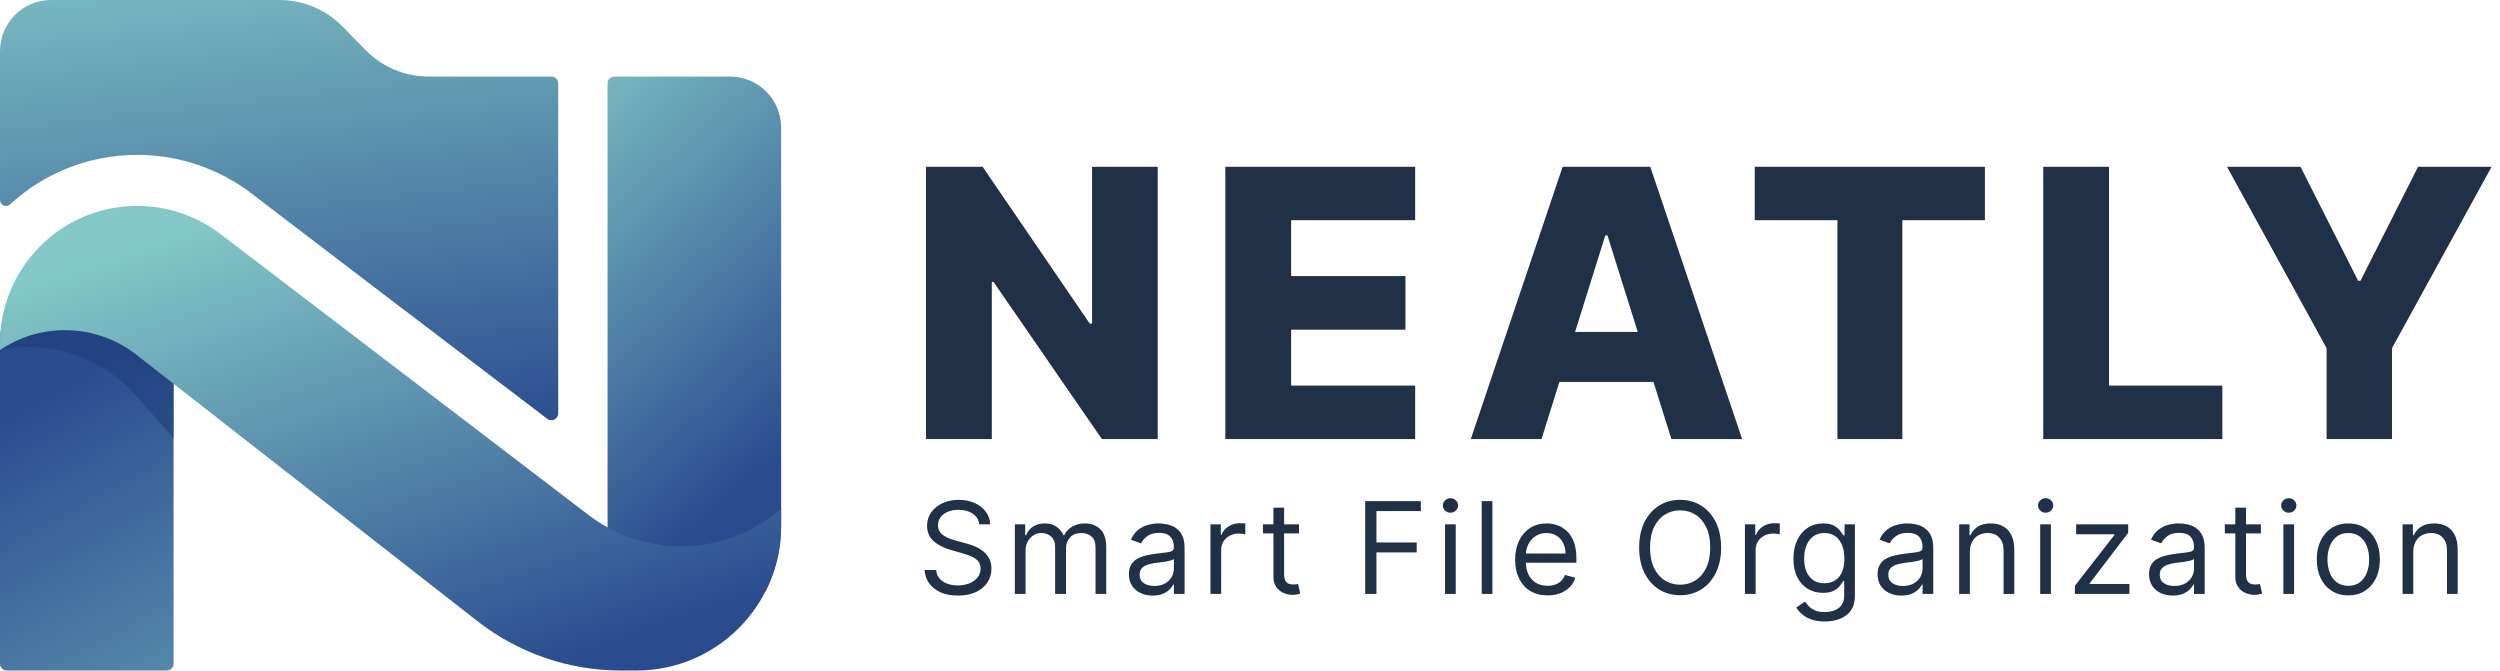
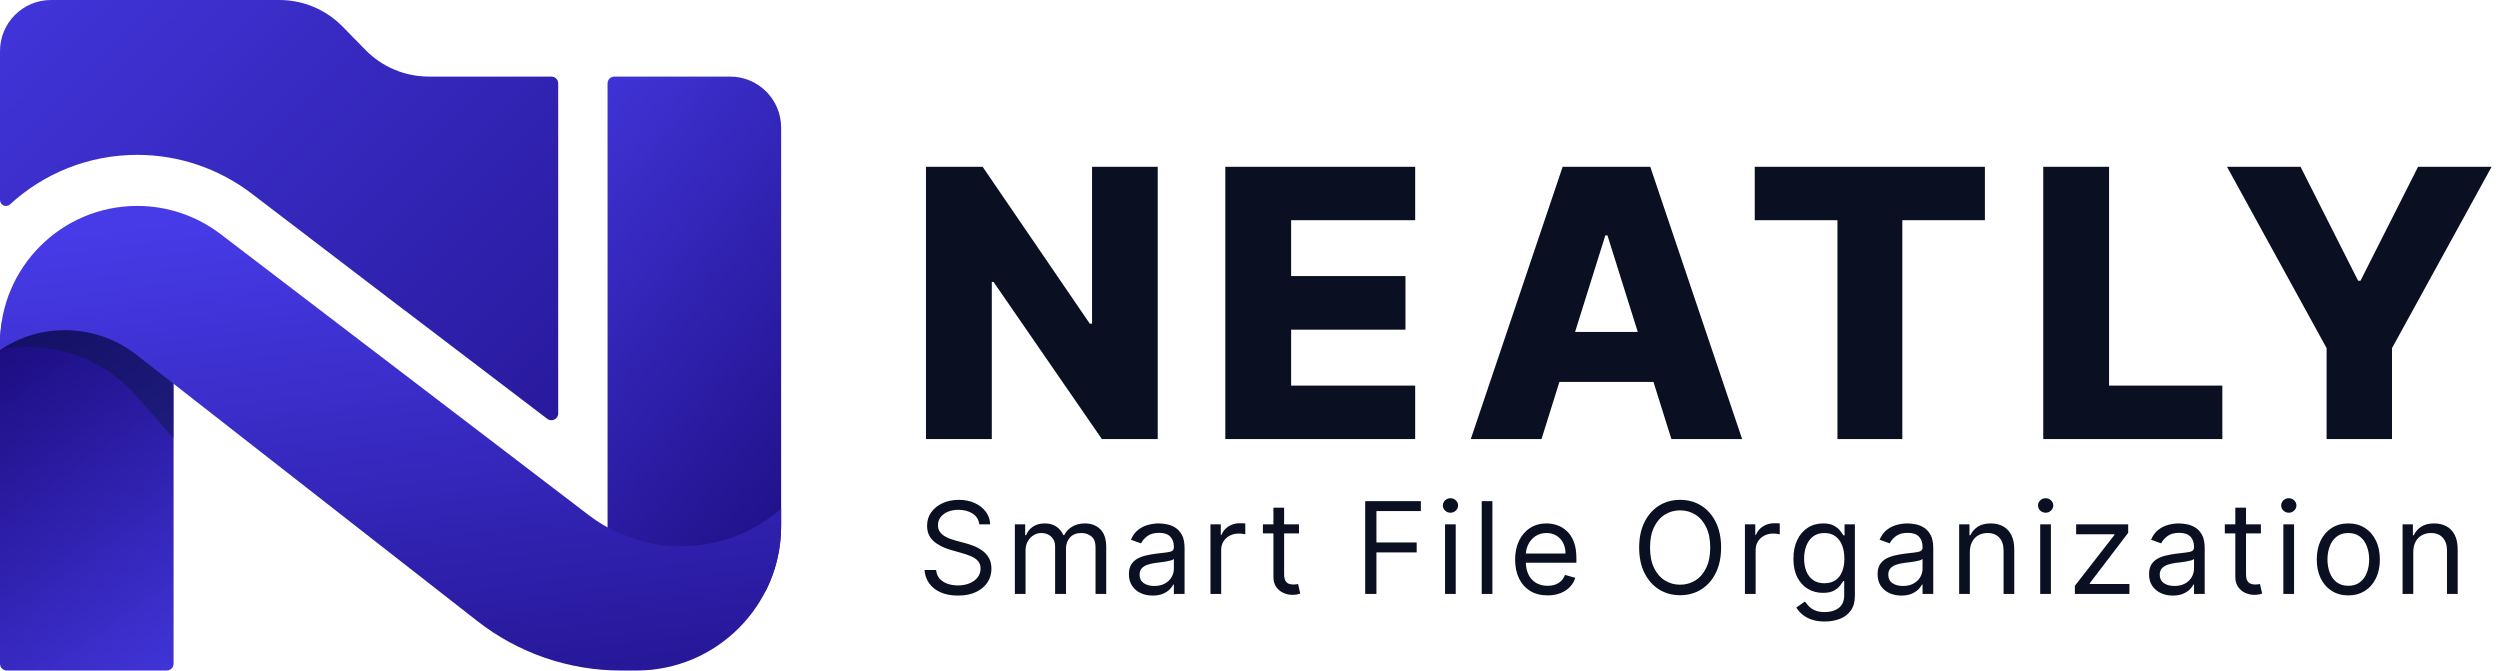
<svg xmlns="http://www.w3.org/2000/svg" width="1469" height="394" viewBox="0 0 1469 394" fill="none">
-   <path d="M680.281 98V258H647.469L583.797 165.656H582.781V258H544.109V98H577.391L640.359 190.187H641.688V98H680.281ZM719.998 258V98H831.56V129.406H758.67V162.219H825.857V193.703H758.67V226.594H831.56V258H719.998ZM905.788 258H864.226L918.21 98H969.695L1023.68 258H982.116L944.538 138.312H943.288L905.788 258ZM900.241 195.031H987.116V224.406H900.241V195.031ZM1031.09 129.406V98H1166.33V129.406H1117.81V258H1079.68V129.406H1031.09ZM1200.61 258V98H1239.28V226.594H1305.85V258H1200.61ZM1308.59 98H1351.79L1385.62 164.953H1387.03L1420.86 98H1464.06L1405.54 204.562V258H1367.11V204.562L1308.59 98Z" fill="#203047" />
-   <path d="M575.435 308.091C575.115 305.392 573.819 303.297 571.546 301.805C569.273 300.314 566.486 299.568 563.183 299.568C560.768 299.568 558.656 299.959 556.844 300.74C555.051 301.521 553.648 302.596 552.636 303.963C551.642 305.33 551.145 306.884 551.145 308.624C551.145 310.08 551.491 311.331 552.184 312.379C552.894 313.409 553.799 314.27 554.9 314.962C556.001 315.637 557.155 316.196 558.363 316.64C559.57 317.066 560.68 317.413 561.692 317.679L567.232 319.17C568.652 319.543 570.232 320.058 571.972 320.715C573.73 321.372 575.408 322.269 577.006 323.405C578.622 324.524 579.953 325.962 581.001 327.72C582.049 329.478 582.572 331.635 582.572 334.192C582.572 337.139 581.8 339.803 580.255 342.182C578.728 344.561 576.491 346.452 573.544 347.855C570.614 349.257 567.054 349.959 562.864 349.959C558.957 349.959 555.575 349.328 552.716 348.068C549.875 346.807 547.638 345.049 546.005 342.794C544.389 340.539 543.474 337.92 543.261 334.938H550.08C550.257 336.997 550.95 338.702 552.157 340.051C553.382 341.383 554.927 342.377 556.791 343.034C558.673 343.673 560.697 343.993 562.864 343.993C565.385 343.993 567.649 343.585 569.655 342.768C571.662 341.933 573.251 340.779 574.423 339.305C575.594 337.814 576.18 336.074 576.18 334.085C576.18 332.274 575.674 330.8 574.662 329.664C573.65 328.528 572.319 327.604 570.667 326.894C569.016 326.184 567.232 325.562 565.314 325.03L558.602 323.112C554.341 321.887 550.967 320.138 548.482 317.865C545.996 315.593 544.753 312.619 544.753 308.943C544.753 305.889 545.578 303.226 547.23 300.953C548.899 298.663 551.136 296.887 553.941 295.626C556.765 294.348 559.916 293.709 563.396 293.709C566.912 293.709 570.037 294.339 572.771 295.6C575.506 296.843 577.672 298.547 579.27 300.713C580.886 302.88 581.738 305.339 581.827 308.091H575.435ZM596.33 349V308.091H602.402V314.483H602.935C603.787 312.299 605.163 310.603 607.063 309.396C608.963 308.171 611.245 307.558 613.908 307.558C616.607 307.558 618.853 308.171 620.646 309.396C622.457 310.603 623.869 312.299 624.881 314.483H625.307C626.355 312.37 627.926 310.692 630.021 309.449C632.117 308.189 634.629 307.558 637.559 307.558C641.216 307.558 644.208 308.703 646.534 310.994C648.86 313.267 650.023 316.809 650.023 321.621V349H643.738V321.621C643.738 318.602 642.912 316.445 641.261 315.149C639.609 313.853 637.665 313.205 635.428 313.205C632.552 313.205 630.323 314.075 628.743 315.815C627.163 317.537 626.373 319.721 626.373 322.366V349H619.981V320.982C619.981 318.656 619.226 316.782 617.717 315.362C616.207 313.924 614.263 313.205 611.884 313.205C610.25 313.205 608.723 313.64 607.303 314.51C605.9 315.38 604.764 316.587 603.894 318.132C603.042 319.659 602.616 321.425 602.616 323.432V349H596.33ZM677.304 349.959C674.712 349.959 672.359 349.471 670.246 348.494C668.133 347.5 666.455 346.07 665.212 344.206C663.969 342.324 663.348 340.051 663.348 337.388C663.348 335.044 663.81 333.144 664.733 331.688C665.656 330.214 666.89 329.06 668.435 328.226C669.98 327.391 671.684 326.77 673.549 326.362C675.431 325.935 677.322 325.598 679.222 325.349C681.707 325.03 683.723 324.79 685.267 324.63C686.83 324.453 687.966 324.16 688.676 323.751C689.404 323.343 689.768 322.633 689.768 321.621V321.408C689.768 318.78 689.049 316.738 687.611 315.282C686.191 313.826 684.033 313.098 681.139 313.098C678.138 313.098 675.786 313.755 674.081 315.069C672.377 316.383 671.178 317.786 670.486 319.277L664.52 317.146C665.585 314.661 667.006 312.725 668.781 311.34C670.574 309.937 672.528 308.961 674.641 308.411C676.771 307.842 678.866 307.558 680.926 307.558C682.24 307.558 683.749 307.718 685.454 308.038C687.176 308.339 688.836 308.97 690.434 309.929C692.05 310.887 693.391 312.335 694.456 314.27C695.521 316.205 696.054 318.798 696.054 322.047V349H689.768V343.46H689.449C689.023 344.348 688.312 345.298 687.318 346.31C686.324 347.322 685.001 348.183 683.35 348.893C681.698 349.604 679.683 349.959 677.304 349.959ZM678.263 344.312C680.748 344.312 682.844 343.824 684.548 342.848C686.271 341.871 687.567 340.61 688.437 339.066C689.324 337.521 689.768 335.896 689.768 334.192V328.439C689.502 328.759 688.916 329.051 688.011 329.318C687.123 329.566 686.093 329.788 684.921 329.984C683.767 330.161 682.639 330.321 681.539 330.463C680.456 330.587 679.577 330.694 678.902 330.783C677.268 330.996 675.741 331.342 674.321 331.821C672.918 332.283 671.782 332.984 670.912 333.925C670.06 334.849 669.633 336.109 669.633 337.707C669.633 339.891 670.441 341.543 672.057 342.661C673.691 343.762 675.759 344.312 678.263 344.312ZM711.276 349V308.091H717.349V314.27H717.775C718.521 312.246 719.87 310.603 721.823 309.343C723.776 308.082 725.978 307.452 728.428 307.452C728.89 307.452 729.467 307.461 730.159 307.478C730.852 307.496 731.376 307.523 731.731 307.558V313.95C731.518 313.897 731.029 313.817 730.266 313.711C729.52 313.586 728.73 313.524 727.896 313.524C725.907 313.524 724.131 313.941 722.569 314.776C721.024 315.593 719.799 316.729 718.893 318.185C718.006 319.623 717.562 321.266 717.562 323.112V349H711.276ZM763.286 308.091V313.418H742.086V308.091H763.286ZM748.265 298.29H754.55V337.281C754.55 339.057 754.808 340.388 755.323 341.276C755.855 342.146 756.53 342.732 757.347 343.034C758.181 343.318 759.06 343.46 759.984 343.46C760.676 343.46 761.244 343.425 761.688 343.354C762.132 343.265 762.487 343.194 762.754 343.141L764.032 348.787C763.606 348.947 763.011 349.107 762.248 349.266C761.484 349.444 760.516 349.533 759.344 349.533C757.569 349.533 755.829 349.151 754.124 348.387C752.438 347.624 751.035 346.461 749.916 344.898C748.815 343.336 748.265 341.365 748.265 338.986V298.29ZM802.187 349V294.455H834.893V300.314H808.792V318.744H832.443V324.604H808.792V349H802.187ZM849.103 349V308.091H855.389V349H849.103ZM852.299 301.273C851.074 301.273 850.018 300.855 849.13 300.021C848.26 299.186 847.825 298.183 847.825 297.011C847.825 295.839 848.26 294.836 849.13 294.002C850.018 293.167 851.074 292.75 852.299 292.75C853.525 292.75 854.572 293.167 855.442 294.002C856.33 294.836 856.774 295.839 856.774 297.011C856.774 298.183 856.33 299.186 855.442 300.021C854.572 300.855 853.525 301.273 852.299 301.273ZM876.937 294.455V349H870.651V294.455H876.937ZM909.351 349.852C905.409 349.852 902.009 348.982 899.15 347.242C896.31 345.484 894.117 343.034 892.572 339.891C891.045 336.731 890.282 333.055 890.282 328.865C890.282 324.675 891.045 320.982 892.572 317.786C894.117 314.572 896.265 312.068 899.017 310.275C901.787 308.464 905.019 307.558 908.712 307.558C910.843 307.558 912.947 307.913 915.024 308.624C917.101 309.334 918.992 310.488 920.697 312.086C922.402 313.666 923.76 315.761 924.772 318.371C925.784 320.982 926.29 324.195 926.29 328.013V330.676H894.756V325.243H919.898C919.898 322.935 919.436 320.875 918.513 319.064C917.608 317.253 916.311 315.824 914.625 314.776C912.956 313.728 910.985 313.205 908.712 313.205C906.208 313.205 904.042 313.826 902.213 315.069C900.402 316.294 899.008 317.892 898.032 319.863C897.055 321.834 896.567 323.947 896.567 326.202V329.824C896.567 332.913 897.1 335.532 898.165 337.681C899.248 339.811 900.748 341.436 902.666 342.555C904.584 343.656 906.812 344.206 909.351 344.206C911.002 344.206 912.494 343.975 913.826 343.513C915.175 343.034 916.338 342.324 917.315 341.383C918.291 340.424 919.046 339.234 919.578 337.814L925.651 339.518C925.012 341.578 923.937 343.389 922.428 344.952C920.919 346.496 919.055 347.704 916.835 348.574C914.616 349.426 912.121 349.852 909.351 349.852ZM1011.32 321.727C1011.32 327.48 1010.28 332.452 1008.2 336.642C1006.13 340.832 1003.28 344.064 999.655 346.337C996.033 348.609 991.896 349.746 987.244 349.746C982.592 349.746 978.454 348.609 974.832 346.337C971.21 344.064 968.36 340.832 966.283 336.642C964.206 332.452 963.167 327.48 963.167 321.727C963.167 315.974 964.206 311.003 966.283 306.812C968.36 302.622 971.21 299.391 974.832 297.118C978.454 294.845 982.592 293.709 987.244 293.709C991.896 293.709 996.033 294.845 999.655 297.118C1003.28 299.391 1006.13 302.622 1008.2 306.812C1010.28 311.003 1011.32 315.974 1011.32 321.727ZM1004.93 321.727C1004.93 317.004 1004.14 313.018 1002.56 309.769C1001 306.52 998.873 304.06 996.192 302.391C993.529 300.722 990.546 299.888 987.244 299.888C983.941 299.888 980.949 300.722 978.268 302.391C975.605 304.06 973.483 306.52 971.903 309.769C970.34 313.018 969.559 317.004 969.559 321.727C969.559 326.45 970.34 330.436 971.903 333.686C973.483 336.935 975.605 339.394 978.268 341.063C980.949 342.732 983.941 343.567 987.244 343.567C990.546 343.567 993.529 342.732 996.192 341.063C998.873 339.394 1001 336.935 1002.56 333.686C1004.14 330.436 1004.93 326.45 1004.93 321.727ZM1025.32 349V308.091H1031.4V314.27H1031.82C1032.57 312.246 1033.92 310.603 1035.87 309.343C1037.82 308.082 1040.03 307.452 1042.48 307.452C1042.94 307.452 1043.51 307.461 1044.21 307.478C1044.9 307.496 1045.42 307.523 1045.78 307.558V313.95C1045.57 313.897 1045.08 313.817 1044.31 313.711C1043.57 313.586 1042.78 313.524 1041.94 313.524C1039.95 313.524 1038.18 313.941 1036.62 314.776C1035.07 315.593 1033.85 316.729 1032.94 318.185C1032.05 319.623 1031.61 321.266 1031.61 323.112V349H1025.32ZM1072.25 365.193C1069.21 365.193 1066.6 364.803 1064.42 364.021C1062.23 363.258 1060.41 362.246 1058.96 360.985C1057.52 359.742 1056.37 358.411 1055.52 356.99L1060.53 353.474C1061.1 354.22 1061.82 355.072 1062.69 356.031C1063.56 357.008 1064.75 357.851 1066.25 358.561C1067.78 359.289 1069.78 359.653 1072.25 359.653C1075.55 359.653 1078.28 358.854 1080.42 357.256C1082.57 355.658 1083.65 353.155 1083.65 349.746V341.436H1083.11C1082.65 342.182 1081.99 343.105 1081.14 344.206C1080.31 345.289 1079.1 346.257 1077.52 347.109C1075.96 347.944 1073.85 348.361 1071.18 348.361C1067.88 348.361 1064.91 347.58 1062.29 346.017C1059.68 344.455 1057.61 342.182 1056.08 339.199C1054.57 336.216 1053.82 332.594 1053.82 328.332C1053.82 324.142 1054.55 320.493 1056.03 317.386C1057.5 314.261 1059.55 311.846 1062.18 310.142C1064.81 308.419 1067.84 307.558 1071.29 307.558C1073.95 307.558 1076.06 308.002 1077.63 308.89C1079.21 309.76 1080.41 310.754 1081.25 311.873C1082.1 312.974 1082.76 313.879 1083.22 314.589H1083.86V308.091H1089.93V350.172C1089.93 353.688 1089.13 356.546 1087.53 358.748C1085.95 360.967 1083.82 362.592 1081.14 363.622C1078.48 364.669 1075.51 365.193 1072.25 365.193ZM1072.03 342.714C1074.56 342.714 1076.69 342.137 1078.43 340.983C1080.17 339.829 1081.49 338.169 1082.39 336.003C1083.3 333.837 1083.75 331.244 1083.75 328.226C1083.75 325.278 1083.31 322.677 1082.42 320.422C1081.53 318.167 1080.22 316.401 1078.48 315.122C1076.74 313.844 1074.59 313.205 1072.03 313.205C1069.37 313.205 1067.15 313.879 1065.38 315.229C1063.62 316.578 1062.3 318.389 1061.41 320.662C1060.54 322.935 1060.1 325.456 1060.1 328.226C1060.1 331.067 1060.55 333.579 1061.43 335.763C1062.34 337.929 1063.67 339.634 1065.43 340.877C1067.2 342.102 1069.41 342.714 1072.03 342.714ZM1117.23 349.959C1114.63 349.959 1112.28 349.471 1110.17 348.494C1108.05 347.5 1106.38 346.07 1105.13 344.206C1103.89 342.324 1103.27 340.051 1103.27 337.388C1103.27 335.044 1103.73 333.144 1104.65 331.688C1105.58 330.214 1106.81 329.06 1108.36 328.226C1109.9 327.391 1111.61 326.77 1113.47 326.362C1115.35 325.935 1117.24 325.598 1119.14 325.349C1121.63 325.03 1123.64 324.79 1125.19 324.63C1126.75 324.453 1127.89 324.16 1128.6 323.751C1129.33 323.343 1129.69 322.633 1129.69 321.621V321.408C1129.69 318.78 1128.97 316.738 1127.53 315.282C1126.11 313.826 1123.96 313.098 1121.06 313.098C1118.06 313.098 1115.71 313.755 1114 315.069C1112.3 316.383 1111.1 317.786 1110.41 319.277L1104.44 317.146C1105.51 314.661 1106.93 312.725 1108.7 311.34C1110.5 309.937 1112.45 308.961 1114.56 308.411C1116.69 307.842 1118.79 307.558 1120.85 307.558C1122.16 307.558 1123.67 307.718 1125.38 308.038C1127.1 308.339 1128.76 308.97 1130.36 309.929C1131.97 310.887 1133.31 312.335 1134.38 314.27C1135.44 316.205 1135.98 318.798 1135.98 322.047V349H1129.69V343.46H1129.37C1128.94 344.348 1128.23 345.298 1127.24 346.31C1126.25 347.322 1124.92 348.183 1123.27 348.893C1121.62 349.604 1119.61 349.959 1117.23 349.959ZM1118.18 344.312C1120.67 344.312 1122.77 343.824 1124.47 342.848C1126.19 341.871 1127.49 340.61 1128.36 339.066C1129.25 337.521 1129.69 335.896 1129.69 334.192V328.439C1129.42 328.759 1128.84 329.051 1127.93 329.318C1127.04 329.566 1126.01 329.788 1124.84 329.984C1123.69 330.161 1122.56 330.321 1121.46 330.463C1120.38 330.587 1119.5 330.694 1118.82 330.783C1117.19 330.996 1115.66 331.342 1114.24 331.821C1112.84 332.283 1111.7 332.984 1110.83 333.925C1109.98 334.849 1109.56 336.109 1109.56 337.707C1109.56 339.891 1110.36 341.543 1111.98 342.661C1113.61 343.762 1115.68 344.312 1118.18 344.312ZM1157.48 324.391V349H1151.2V308.091H1157.27V314.483H1157.8C1158.76 312.406 1160.22 310.737 1162.17 309.476C1164.12 308.197 1166.65 307.558 1169.74 307.558C1172.5 307.558 1174.93 308.126 1177.01 309.263C1179.08 310.381 1180.7 312.086 1181.85 314.376C1183.01 316.649 1183.58 319.526 1183.58 323.006V349H1177.3V323.432C1177.3 320.218 1176.46 317.714 1174.8 315.921C1173.13 314.11 1170.84 313.205 1167.92 313.205C1165.92 313.205 1164.12 313.64 1162.54 314.51C1160.98 315.38 1159.75 316.649 1158.84 318.318C1157.94 319.987 1157.48 322.011 1157.48 324.391ZM1198.82 349V308.091H1205.11V349H1198.82ZM1202.02 301.273C1200.79 301.273 1199.73 300.855 1198.85 300.021C1197.98 299.186 1197.54 298.183 1197.54 297.011C1197.54 295.839 1197.98 294.836 1198.85 294.002C1199.73 293.167 1200.79 292.75 1202.02 292.75C1203.24 292.75 1204.29 293.167 1205.16 294.002C1206.05 294.836 1206.49 295.839 1206.49 297.011C1206.49 298.183 1206.05 299.186 1205.16 300.021C1204.29 300.855 1203.24 301.273 1202.02 301.273ZM1219.2 349V344.206L1242.42 314.376V313.95H1219.94V308.091H1250.52V313.098L1227.93 342.714V343.141H1251.26V349H1219.2ZM1276.73 349.959C1274.14 349.959 1271.79 349.471 1269.67 348.494C1267.56 347.5 1265.88 346.07 1264.64 344.206C1263.4 342.324 1262.78 340.051 1262.78 337.388C1262.78 335.044 1263.24 333.144 1264.16 331.688C1265.08 330.214 1266.32 329.06 1267.86 328.226C1269.41 327.391 1271.11 326.77 1272.98 326.362C1274.86 325.935 1276.75 325.598 1278.65 325.349C1281.14 325.03 1283.15 324.79 1284.7 324.63C1286.26 324.453 1287.39 324.16 1288.11 323.751C1288.83 323.343 1289.2 322.633 1289.2 321.621V321.408C1289.2 318.78 1288.48 316.738 1287.04 315.282C1285.62 313.826 1283.46 313.098 1280.57 313.098C1277.57 313.098 1275.21 313.755 1273.51 315.069C1271.81 316.383 1270.61 317.786 1269.91 319.277L1263.95 317.146C1265.01 314.661 1266.43 312.725 1268.21 311.34C1270 309.937 1271.96 308.961 1274.07 308.411C1276.2 307.842 1278.3 307.558 1280.35 307.558C1281.67 307.558 1283.18 307.718 1284.88 308.038C1286.6 308.339 1288.26 308.97 1289.86 309.929C1291.48 310.887 1292.82 312.335 1293.88 314.27C1294.95 316.205 1295.48 318.798 1295.48 322.047V349H1289.2V343.46H1288.88C1288.45 344.348 1287.74 345.298 1286.75 346.31C1285.75 347.322 1284.43 348.183 1282.78 348.893C1281.13 349.604 1279.11 349.959 1276.73 349.959ZM1277.69 344.312C1280.18 344.312 1282.27 343.824 1283.98 342.848C1285.7 341.871 1287 340.61 1287.87 339.066C1288.75 337.521 1289.2 335.896 1289.2 334.192V328.439C1288.93 328.759 1288.34 329.051 1287.44 329.318C1286.55 329.566 1285.52 329.788 1284.35 329.984C1283.2 330.161 1282.07 330.321 1280.97 330.463C1279.88 330.587 1279.01 330.694 1278.33 330.783C1276.7 330.996 1275.17 331.342 1273.75 331.821C1272.35 332.283 1271.21 332.984 1270.34 333.925C1269.49 334.849 1269.06 336.109 1269.06 337.707C1269.06 339.891 1269.87 341.543 1271.49 342.661C1273.12 343.762 1275.19 344.312 1277.69 344.312ZM1328.5 308.091V313.418H1307.3V308.091H1328.5ZM1313.47 298.29H1319.76V337.281C1319.76 339.057 1320.02 340.388 1320.53 341.276C1321.07 342.146 1321.74 342.732 1322.56 343.034C1323.39 343.318 1324.27 343.46 1325.19 343.46C1325.89 343.46 1326.45 343.425 1326.9 343.354C1327.34 343.265 1327.7 343.194 1327.96 343.141L1329.24 348.787C1328.82 348.947 1328.22 349.107 1327.46 349.266C1326.69 349.444 1325.73 349.533 1324.55 349.533C1322.78 349.533 1321.04 349.151 1319.33 348.387C1317.65 347.624 1316.24 346.461 1315.13 344.898C1314.03 343.336 1313.47 341.365 1313.47 338.986V298.29ZM1341.7 349V308.091H1347.99V349H1341.7ZM1344.9 301.273C1343.67 301.273 1342.62 300.855 1341.73 300.021C1340.86 299.186 1340.42 298.183 1340.42 297.011C1340.42 295.839 1340.86 294.836 1341.73 294.002C1342.62 293.167 1343.67 292.75 1344.9 292.75C1346.12 292.75 1347.17 293.167 1348.04 294.002C1348.93 294.836 1349.37 295.839 1349.37 297.011C1349.37 298.183 1348.93 299.186 1348.04 300.021C1347.17 300.855 1346.12 301.273 1344.9 301.273ZM1379.87 349.852C1376.18 349.852 1372.93 348.973 1370.15 347.216C1367.38 345.458 1365.21 342.999 1363.65 339.838C1362.1 336.678 1361.33 332.984 1361.33 328.759C1361.33 324.497 1362.1 320.777 1363.65 317.599C1365.21 314.421 1367.38 311.953 1370.15 310.195C1372.93 308.437 1376.18 307.558 1379.87 307.558C1383.56 307.558 1386.79 308.437 1389.56 310.195C1392.35 311.953 1394.52 314.421 1396.06 317.599C1397.62 320.777 1398.41 324.497 1398.41 328.759C1398.41 332.984 1397.62 336.678 1396.06 339.838C1394.52 342.999 1392.35 345.458 1389.56 347.216C1386.79 348.973 1383.56 349.852 1379.87 349.852ZM1379.87 344.206C1382.67 344.206 1384.98 343.487 1386.79 342.049C1388.6 340.61 1389.94 338.719 1390.81 336.376C1391.68 334.032 1392.12 331.493 1392.12 328.759C1392.12 326.024 1391.68 323.476 1390.81 321.115C1389.94 318.753 1388.6 316.844 1386.79 315.388C1384.98 313.933 1382.67 313.205 1379.87 313.205C1377.06 313.205 1374.75 313.933 1372.94 315.388C1371.13 316.844 1369.79 318.753 1368.92 321.115C1368.05 323.476 1367.62 326.024 1367.62 328.759C1367.62 331.493 1368.05 334.032 1368.92 336.376C1369.79 338.719 1371.13 340.61 1372.94 342.049C1374.75 343.487 1377.06 344.206 1379.87 344.206ZM1418.04 324.391V349H1411.75V308.091H1417.82V314.483H1418.36C1419.31 312.406 1420.77 310.737 1422.72 309.476C1424.68 308.197 1427.2 307.558 1430.29 307.558C1433.06 307.558 1435.48 308.126 1437.56 309.263C1439.64 310.381 1441.25 312.086 1442.41 314.376C1443.56 316.649 1444.14 319.526 1444.14 323.006V349H1437.85V323.432C1437.85 320.218 1437.02 317.714 1435.35 315.921C1433.68 314.11 1431.39 313.205 1428.48 313.205C1426.47 313.205 1424.68 313.64 1423.1 314.51C1421.53 315.38 1420.3 316.649 1419.39 318.318C1418.49 319.987 1418.04 322.011 1418.04 324.391Z" fill="#203047" />
+   <path d="M680.281 98V258H647.469L583.797 165.656H582.781V258H544.109V98H577.391L640.359 190.187H641.688V98H680.281ZM719.998 258V98H831.56V129.406H758.67V162.219H825.857V193.703H758.67V226.594H831.56V258H719.998ZM905.788 258H864.226L918.21 98H969.695L1023.68 258H982.116L944.538 138.312H943.288L905.788 258ZM900.241 195.031H987.116V224.406H900.241V195.031ZM1031.09 129.406V98H1166.33V129.406H1117.81V258H1079.68V129.406H1031.09ZM1200.61 258V98H1239.28V226.594H1305.85V258H1200.61ZM1308.59 98H1351.79L1385.62 164.953H1387.03L1420.86 98H1464.06L1405.54 204.562V258H1367.11V204.562L1308.59 98Z" fill="#0A1022" />
+   <path d="M575.435 308.091C575.115 305.392 573.819 303.297 571.546 301.805C569.273 300.314 566.486 299.568 563.183 299.568C560.768 299.568 558.656 299.959 556.844 300.74C555.051 301.521 553.648 302.596 552.636 303.963C551.642 305.33 551.145 306.884 551.145 308.624C551.145 310.08 551.491 311.331 552.184 312.379C552.894 313.409 553.799 314.27 554.9 314.962C556.001 315.637 557.155 316.196 558.363 316.64C559.57 317.066 560.68 317.413 561.692 317.679L567.232 319.17C568.652 319.543 570.232 320.058 571.972 320.715C573.73 321.372 575.408 322.269 577.006 323.405C578.622 324.524 579.953 325.962 581.001 327.72C582.049 329.478 582.572 331.635 582.572 334.192C582.572 337.139 581.8 339.803 580.255 342.182C578.728 344.561 576.491 346.452 573.544 347.855C570.614 349.257 567.054 349.959 562.864 349.959C558.957 349.959 555.575 349.328 552.716 348.068C549.875 346.807 547.638 345.049 546.005 342.794C544.389 340.539 543.474 337.92 543.261 334.938H550.08C550.257 336.997 550.95 338.702 552.157 340.051C553.382 341.383 554.927 342.377 556.791 343.034C558.673 343.673 560.697 343.993 562.864 343.993C565.385 343.993 567.649 343.585 569.655 342.768C571.662 341.933 573.251 340.779 574.423 339.305C575.594 337.814 576.18 336.074 576.18 334.085C576.18 332.274 575.674 330.8 574.662 329.664C573.65 328.528 572.319 327.604 570.667 326.894C569.016 326.184 567.232 325.562 565.314 325.03L558.602 323.112C554.341 321.887 550.967 320.138 548.482 317.865C545.996 315.593 544.753 312.619 544.753 308.943C544.753 305.889 545.578 303.226 547.23 300.953C548.899 298.663 551.136 296.887 553.941 295.626C556.765 294.348 559.916 293.709 563.396 293.709C566.912 293.709 570.037 294.339 572.771 295.6C575.506 296.843 577.672 298.547 579.27 300.713C580.886 302.88 581.738 305.339 581.827 308.091H575.435ZM596.33 349V308.091H602.402V314.483H602.935C603.787 312.299 605.163 310.603 607.063 309.396C608.963 308.171 611.245 307.558 613.908 307.558C616.607 307.558 618.853 308.171 620.646 309.396C622.457 310.603 623.869 312.299 624.881 314.483H625.307C626.355 312.37 627.926 310.692 630.021 309.449C632.117 308.189 634.629 307.558 637.559 307.558C641.216 307.558 644.208 308.703 646.534 310.994C648.86 313.267 650.023 316.809 650.023 321.621V349H643.738V321.621C643.738 318.602 642.912 316.445 641.261 315.149C639.609 313.853 637.665 313.205 635.428 313.205C632.552 313.205 630.323 314.075 628.743 315.815C627.163 317.537 626.373 319.721 626.373 322.366V349H619.981V320.982C619.981 318.656 619.226 316.782 617.717 315.362C616.207 313.924 614.263 313.205 611.884 313.205C610.25 313.205 608.723 313.64 607.303 314.51C605.9 315.38 604.764 316.587 603.894 318.132C603.042 319.659 602.616 321.425 602.616 323.432V349H596.33ZM677.304 349.959C674.712 349.959 672.359 349.471 670.246 348.494C668.133 347.5 666.455 346.07 665.212 344.206C663.969 342.324 663.348 340.051 663.348 337.388C663.348 335.044 663.81 333.144 664.733 331.688C665.656 330.214 666.89 329.06 668.435 328.226C669.98 327.391 671.684 326.77 673.549 326.362C675.431 325.935 677.322 325.598 679.222 325.349C681.707 325.03 683.723 324.79 685.267 324.63C686.83 324.453 687.966 324.16 688.676 323.751C689.404 323.343 689.768 322.633 689.768 321.621V321.408C689.768 318.78 689.049 316.738 687.611 315.282C686.191 313.826 684.033 313.098 681.139 313.098C678.138 313.098 675.786 313.755 674.081 315.069C672.377 316.383 671.178 317.786 670.486 319.277L664.52 317.146C665.585 314.661 667.006 312.725 668.781 311.34C670.574 309.937 672.528 308.961 674.641 308.411C676.771 307.842 678.866 307.558 680.926 307.558C682.24 307.558 683.749 307.718 685.454 308.038C687.176 308.339 688.836 308.97 690.434 309.929C692.05 310.887 693.391 312.335 694.456 314.27C695.521 316.205 696.054 318.798 696.054 322.047V349H689.768V343.46H689.449C689.023 344.348 688.312 345.298 687.318 346.31C686.324 347.322 685.001 348.183 683.35 348.893C681.698 349.604 679.683 349.959 677.304 349.959ZM678.263 344.312C680.748 344.312 682.844 343.824 684.548 342.848C686.271 341.871 687.567 340.61 688.437 339.066C689.324 337.521 689.768 335.896 689.768 334.192V328.439C689.502 328.759 688.916 329.051 688.011 329.318C687.123 329.566 686.093 329.788 684.921 329.984C683.767 330.161 682.639 330.321 681.539 330.463C680.456 330.587 679.577 330.694 678.902 330.783C677.268 330.996 675.741 331.342 674.321 331.821C672.918 332.283 671.782 332.984 670.912 333.925C670.06 334.849 669.633 336.109 669.633 337.707C669.633 339.891 670.441 341.543 672.057 342.661C673.691 343.762 675.759 344.312 678.263 344.312ZM711.276 349V308.091H717.349V314.27H717.775C718.521 312.246 719.87 310.603 721.823 309.343C723.776 308.082 725.978 307.452 728.428 307.452C728.89 307.452 729.467 307.461 730.159 307.478C730.852 307.496 731.376 307.523 731.731 307.558V313.95C731.518 313.897 731.029 313.817 730.266 313.711C729.52 313.586 728.73 313.524 727.896 313.524C725.907 313.524 724.131 313.941 722.569 314.776C721.024 315.593 719.799 316.729 718.893 318.185C718.006 319.623 717.562 321.266 717.562 323.112V349H711.276ZM763.286 308.091V313.418H742.086V308.091H763.286ZM748.265 298.29H754.55V337.281C754.55 339.057 754.808 340.388 755.323 341.276C755.855 342.146 756.53 342.732 757.347 343.034C758.181 343.318 759.06 343.46 759.984 343.46C760.676 343.46 761.244 343.425 761.688 343.354C762.132 343.265 762.487 343.194 762.754 343.141L764.032 348.787C763.606 348.947 763.011 349.107 762.248 349.266C761.484 349.444 760.516 349.533 759.344 349.533C757.569 349.533 755.829 349.151 754.124 348.387C752.438 347.624 751.035 346.461 749.916 344.898C748.815 343.336 748.265 341.365 748.265 338.986V298.29ZM802.187 349V294.455H834.893V300.314H808.792V318.744H832.443V324.604H808.792V349H802.187ZM849.103 349V308.091H855.389V349H849.103ZM852.299 301.273C851.074 301.273 850.018 300.855 849.13 300.021C848.26 299.186 847.825 298.183 847.825 297.011C847.825 295.839 848.26 294.836 849.13 294.002C850.018 293.167 851.074 292.75 852.299 292.75C853.525 292.75 854.572 293.167 855.442 294.002C856.33 294.836 856.774 295.839 856.774 297.011C856.774 298.183 856.33 299.186 855.442 300.021C854.572 300.855 853.525 301.273 852.299 301.273ZM876.937 294.455V349H870.651V294.455H876.937ZM909.351 349.852C905.409 349.852 902.009 348.982 899.15 347.242C896.31 345.484 894.117 343.034 892.572 339.891C891.045 336.731 890.282 333.055 890.282 328.865C890.282 324.675 891.045 320.982 892.572 317.786C894.117 314.572 896.265 312.068 899.017 310.275C901.787 308.464 905.019 307.558 908.712 307.558C910.843 307.558 912.947 307.913 915.024 308.624C917.101 309.334 918.992 310.488 920.697 312.086C922.402 313.666 923.76 315.761 924.772 318.371C925.784 320.982 926.29 324.195 926.29 328.013V330.676H894.756V325.243H919.898C919.898 322.935 919.436 320.875 918.513 319.064C917.608 317.253 916.311 315.824 914.625 314.776C912.956 313.728 910.985 313.205 908.712 313.205C906.208 313.205 904.042 313.826 902.213 315.069C900.402 316.294 899.008 317.892 898.032 319.863C897.055 321.834 896.567 323.947 896.567 326.202V329.824C896.567 332.913 897.1 335.532 898.165 337.681C899.248 339.811 900.748 341.436 902.666 342.555C904.584 343.656 906.812 344.206 909.351 344.206C911.002 344.206 912.494 343.975 913.826 343.513C915.175 343.034 916.338 342.324 917.315 341.383C918.291 340.424 919.046 339.234 919.578 337.814L925.651 339.518C925.012 341.578 923.937 343.389 922.428 344.952C920.919 346.496 919.055 347.704 916.835 348.574C914.616 349.426 912.121 349.852 909.351 349.852ZM1011.32 321.727C1011.32 327.48 1010.28 332.452 1008.2 336.642C1006.13 340.832 1003.28 344.064 999.655 346.337C996.033 348.609 991.896 349.746 987.244 349.746C982.592 349.746 978.454 348.609 974.832 346.337C971.21 344.064 968.36 340.832 966.283 336.642C964.206 332.452 963.167 327.48 963.167 321.727C963.167 315.974 964.206 311.003 966.283 306.812C968.36 302.622 971.21 299.391 974.832 297.118C978.454 294.845 982.592 293.709 987.244 293.709C991.896 293.709 996.033 294.845 999.655 297.118C1003.28 299.391 1006.13 302.622 1008.2 306.812C1010.28 311.003 1011.32 315.974 1011.32 321.727ZM1004.93 321.727C1004.93 317.004 1004.14 313.018 1002.56 309.769C1001 306.52 998.873 304.06 996.192 302.391C993.529 300.722 990.546 299.888 987.244 299.888C983.941 299.888 980.949 300.722 978.268 302.391C975.605 304.06 973.483 306.52 971.903 309.769C970.34 313.018 969.559 317.004 969.559 321.727C969.559 326.45 970.34 330.436 971.903 333.686C973.483 336.935 975.605 339.394 978.268 341.063C980.949 342.732 983.941 343.567 987.244 343.567C990.546 343.567 993.529 342.732 996.192 341.063C998.873 339.394 1001 336.935 1002.56 333.686C1004.14 330.436 1004.93 326.45 1004.93 321.727ZM1025.32 349V308.091H1031.4V314.27H1031.82C1032.57 312.246 1033.92 310.603 1035.87 309.343C1037.82 308.082 1040.03 307.452 1042.48 307.452C1042.94 307.452 1043.51 307.461 1044.21 307.478C1044.9 307.496 1045.42 307.523 1045.78 307.558V313.95C1045.57 313.897 1045.08 313.817 1044.31 313.711C1043.57 313.586 1042.78 313.524 1041.94 313.524C1039.95 313.524 1038.18 313.941 1036.62 314.776C1035.07 315.593 1033.85 316.729 1032.94 318.185C1032.05 319.623 1031.61 321.266 1031.61 323.112V349H1025.32ZM1072.25 365.193C1069.21 365.193 1066.6 364.803 1064.42 364.021C1062.23 363.258 1060.41 362.246 1058.96 360.985C1057.52 359.742 1056.37 358.411 1055.52 356.99L1060.53 353.474C1061.1 354.22 1061.82 355.072 1062.69 356.031C1063.56 357.008 1064.75 357.851 1066.25 358.561C1067.78 359.289 1069.78 359.653 1072.25 359.653C1075.55 359.653 1078.28 358.854 1080.42 357.256C1082.57 355.658 1083.65 353.155 1083.65 349.746V341.436H1083.11C1082.65 342.182 1081.99 343.105 1081.14 344.206C1080.31 345.289 1079.1 346.257 1077.52 347.109C1075.96 347.944 1073.85 348.361 1071.18 348.361C1067.88 348.361 1064.91 347.58 1062.29 346.017C1059.68 344.455 1057.61 342.182 1056.08 339.199C1054.57 336.216 1053.82 332.594 1053.82 328.332C1053.82 324.142 1054.55 320.493 1056.03 317.386C1057.5 314.261 1059.55 311.846 1062.18 310.142C1064.81 308.419 1067.84 307.558 1071.29 307.558C1073.95 307.558 1076.06 308.002 1077.63 308.89C1079.21 309.76 1080.41 310.754 1081.25 311.873C1082.1 312.974 1082.76 313.879 1083.22 314.589H1083.86V308.091H1089.93V350.172C1089.93 353.688 1089.13 356.546 1087.53 358.748C1085.95 360.967 1083.82 362.592 1081.14 363.622C1078.48 364.669 1075.51 365.193 1072.25 365.193ZM1072.03 342.714C1074.56 342.714 1076.69 342.137 1078.43 340.983C1080.17 339.829 1081.49 338.169 1082.39 336.003C1083.3 333.837 1083.75 331.244 1083.75 328.226C1083.75 325.278 1083.31 322.677 1082.42 320.422C1081.53 318.167 1080.22 316.401 1078.48 315.122C1076.74 313.844 1074.59 313.205 1072.03 313.205C1069.37 313.205 1067.15 313.879 1065.38 315.229C1063.62 316.578 1062.3 318.389 1061.41 320.662C1060.54 322.935 1060.1 325.456 1060.1 328.226C1060.1 331.067 1060.55 333.579 1061.43 335.763C1062.34 337.929 1063.67 339.634 1065.43 340.877C1067.2 342.102 1069.41 342.714 1072.03 342.714ZM1117.23 349.959C1114.63 349.959 1112.28 349.471 1110.17 348.494C1108.05 347.5 1106.38 346.07 1105.13 344.206C1103.89 342.324 1103.27 340.051 1103.27 337.388C1103.27 335.044 1103.73 333.144 1104.65 331.688C1105.58 330.214 1106.81 329.06 1108.36 328.226C1109.9 327.391 1111.61 326.77 1113.47 326.362C1115.35 325.935 1117.24 325.598 1119.14 325.349C1121.63 325.03 1123.64 324.79 1125.19 324.63C1126.75 324.453 1127.89 324.16 1128.6 323.751C1129.33 323.343 1129.69 322.633 1129.69 321.621V321.408C1129.69 318.78 1128.97 316.738 1127.53 315.282C1126.11 313.826 1123.96 313.098 1121.06 313.098C1118.06 313.098 1115.71 313.755 1114 315.069C1112.3 316.383 1111.1 317.786 1110.41 319.277L1104.44 317.146C1105.51 314.661 1106.93 312.725 1108.7 311.34C1110.5 309.937 1112.45 308.961 1114.56 308.411C1116.69 307.842 1118.79 307.558 1120.85 307.558C1122.16 307.558 1123.67 307.718 1125.38 308.038C1127.1 308.339 1128.76 308.97 1130.36 309.929C1131.97 310.887 1133.31 312.335 1134.38 314.27C1135.44 316.205 1135.98 318.798 1135.98 322.047V349H1129.69V343.46H1129.37C1128.94 344.348 1128.23 345.298 1127.24 346.31C1126.25 347.322 1124.92 348.183 1123.27 348.893C1121.62 349.604 1119.61 349.959 1117.23 349.959ZM1118.18 344.312C1120.67 344.312 1122.77 343.824 1124.47 342.848C1126.19 341.871 1127.49 340.61 1128.36 339.066C1129.25 337.521 1129.69 335.896 1129.69 334.192V328.439C1129.42 328.759 1128.84 329.051 1127.93 329.318C1127.04 329.566 1126.01 329.788 1124.84 329.984C1123.69 330.161 1122.56 330.321 1121.46 330.463C1120.38 330.587 1119.5 330.694 1118.82 330.783C1117.19 330.996 1115.66 331.342 1114.24 331.821C1112.84 332.283 1111.7 332.984 1110.83 333.925C1109.98 334.849 1109.56 336.109 1109.56 337.707C1109.56 339.891 1110.36 341.543 1111.98 342.661C1113.61 343.762 1115.68 344.312 1118.18 344.312ZM1157.48 324.391V349H1151.2V308.091H1157.27V314.483H1157.8C1158.76 312.406 1160.22 310.737 1162.17 309.476C1164.12 308.197 1166.65 307.558 1169.74 307.558C1172.5 307.558 1174.93 308.126 1177.01 309.263C1179.08 310.381 1180.7 312.086 1181.85 314.376C1183.01 316.649 1183.58 319.526 1183.58 323.006V349H1177.3V323.432C1177.3 320.218 1176.46 317.714 1174.8 315.921C1173.13 314.11 1170.84 313.205 1167.92 313.205C1165.92 313.205 1164.12 313.64 1162.54 314.51C1160.98 315.38 1159.75 316.649 1158.84 318.318C1157.94 319.987 1157.48 322.011 1157.48 324.391ZM1198.82 349V308.091H1205.11V349H1198.82ZM1202.02 301.273C1200.79 301.273 1199.73 300.855 1198.85 300.021C1197.98 299.186 1197.54 298.183 1197.54 297.011C1197.54 295.839 1197.98 294.836 1198.85 294.002C1199.73 293.167 1200.79 292.75 1202.02 292.75C1203.24 292.75 1204.29 293.167 1205.16 294.002C1206.05 294.836 1206.49 295.839 1206.49 297.011C1206.49 298.183 1206.05 299.186 1205.16 300.021C1204.29 300.855 1203.24 301.273 1202.02 301.273ZM1219.2 349V344.206L1242.42 314.376V313.95H1219.94V308.091H1250.52V313.098L1227.93 342.714V343.141H1251.26V349H1219.2ZM1276.73 349.959C1274.14 349.959 1271.79 349.471 1269.67 348.494C1267.56 347.5 1265.88 346.07 1264.64 344.206C1263.4 342.324 1262.78 340.051 1262.78 337.388C1262.78 335.044 1263.24 333.144 1264.16 331.688C1265.08 330.214 1266.32 329.06 1267.86 328.226C1269.41 327.391 1271.11 326.77 1272.98 326.362C1274.86 325.935 1276.75 325.598 1278.65 325.349C1281.14 325.03 1283.15 324.79 1284.7 324.63C1286.26 324.453 1287.39 324.16 1288.11 323.751C1288.83 323.343 1289.2 322.633 1289.2 321.621V321.408C1289.2 318.78 1288.48 316.738 1287.04 315.282C1285.62 313.826 1283.46 313.098 1280.57 313.098C1277.57 313.098 1275.21 313.755 1273.51 315.069C1271.81 316.383 1270.61 317.786 1269.91 319.277L1263.95 317.146C1265.01 314.661 1266.43 312.725 1268.21 311.34C1270 309.937 1271.96 308.961 1274.07 308.411C1276.2 307.842 1278.3 307.558 1280.35 307.558C1281.67 307.558 1283.18 307.718 1284.88 308.038C1286.6 308.339 1288.26 308.97 1289.86 309.929C1291.48 310.887 1292.82 312.335 1293.88 314.27C1294.95 316.205 1295.48 318.798 1295.48 322.047V349H1289.2V343.46H1288.88C1288.45 344.348 1287.74 345.298 1286.75 346.31C1285.75 347.322 1284.43 348.183 1282.78 348.893C1281.13 349.604 1279.11 349.959 1276.73 349.959ZM1277.69 344.312C1280.18 344.312 1282.27 343.824 1283.98 342.848C1285.7 341.871 1287 340.61 1287.87 339.066C1288.75 337.521 1289.2 335.896 1289.2 334.192V328.439C1288.93 328.759 1288.34 329.051 1287.44 329.318C1286.55 329.566 1285.52 329.788 1284.35 329.984C1283.2 330.161 1282.07 330.321 1280.97 330.463C1279.88 330.587 1279.01 330.694 1278.33 330.783C1276.7 330.996 1275.17 331.342 1273.75 331.821C1272.35 332.283 1271.21 332.984 1270.34 333.925C1269.49 334.849 1269.06 336.109 1269.06 337.707C1269.06 339.891 1269.87 341.543 1271.49 342.661C1273.12 343.762 1275.19 344.312 1277.69 344.312ZM1328.5 308.091V313.418H1307.3V308.091H1328.5ZM1313.47 298.29H1319.76V337.281C1319.76 339.057 1320.02 340.388 1320.53 341.276C1321.07 342.146 1321.74 342.732 1322.56 343.034C1323.39 343.318 1324.27 343.46 1325.19 343.46C1325.89 343.46 1326.45 343.425 1326.9 343.354C1327.34 343.265 1327.7 343.194 1327.96 343.141L1329.24 348.787C1328.82 348.947 1328.22 349.107 1327.46 349.266C1326.69 349.444 1325.73 349.533 1324.55 349.533C1322.78 349.533 1321.04 349.151 1319.33 348.387C1317.65 347.624 1316.24 346.461 1315.13 344.898C1314.03 343.336 1313.47 341.365 1313.47 338.986V298.29ZM1341.7 349V308.091H1347.99V349H1341.7ZM1344.9 301.273C1343.67 301.273 1342.62 300.855 1341.73 300.021C1340.86 299.186 1340.42 298.183 1340.42 297.011C1340.42 295.839 1340.86 294.836 1341.73 294.002C1342.62 293.167 1343.67 292.75 1344.9 292.75C1346.12 292.75 1347.17 293.167 1348.04 294.002C1348.93 294.836 1349.37 295.839 1349.37 297.011C1349.37 298.183 1348.93 299.186 1348.04 300.021C1347.17 300.855 1346.12 301.273 1344.9 301.273ZM1379.87 349.852C1376.18 349.852 1372.93 348.973 1370.15 347.216C1367.38 345.458 1365.21 342.999 1363.65 339.838C1362.1 336.678 1361.33 332.984 1361.33 328.759C1361.33 324.497 1362.1 320.777 1363.65 317.599C1365.21 314.421 1367.38 311.953 1370.15 310.195C1372.93 308.437 1376.18 307.558 1379.87 307.558C1383.56 307.558 1386.79 308.437 1389.56 310.195C1392.35 311.953 1394.52 314.421 1396.06 317.599C1397.62 320.777 1398.41 324.497 1398.41 328.759C1398.41 332.984 1397.62 336.678 1396.06 339.838C1394.52 342.999 1392.35 345.458 1389.56 347.216C1386.79 348.973 1383.56 349.852 1379.87 349.852ZM1379.87 344.206C1382.67 344.206 1384.98 343.487 1386.79 342.049C1388.6 340.61 1389.94 338.719 1390.81 336.376C1391.68 334.032 1392.12 331.493 1392.12 328.759C1392.12 326.024 1391.68 323.476 1390.81 321.115C1389.94 318.753 1388.6 316.844 1386.79 315.388C1384.98 313.933 1382.67 313.205 1379.87 313.205C1377.06 313.205 1374.75 313.933 1372.94 315.388C1371.13 316.844 1369.79 318.753 1368.92 321.115C1368.05 323.476 1367.62 326.024 1367.62 328.759C1367.62 331.493 1368.05 334.032 1368.92 336.376C1369.79 338.719 1371.13 340.61 1372.94 342.049C1374.75 343.487 1377.06 344.206 1379.87 344.206ZM1418.04 324.391V349H1411.75V308.091H1417.82V314.483H1418.36C1419.31 312.406 1420.77 310.737 1422.72 309.476C1424.68 308.197 1427.2 307.558 1430.29 307.558C1433.06 307.558 1435.48 308.126 1437.56 309.263C1439.64 310.381 1441.25 312.086 1442.41 314.376C1443.56 316.649 1444.14 319.526 1444.14 323.006V349H1437.85V323.432C1437.85 320.218 1437.02 317.714 1435.35 315.921C1433.68 314.11 1431.39 313.205 1428.48 313.205C1426.47 313.205 1424.68 313.64 1423.1 314.51C1421.53 315.38 1420.3 316.649 1419.39 318.318C1418.49 319.987 1418.04 322.011 1418.04 324.391Z" fill="#0A1022" />
  <path d="M429 45C445.569 45 459 58.431 459 75V309C459 322.858 455.682 335.941 449.8 347.5H357V49C357 46.791 358.791 45 361 45H429Z" fill="url(#paint0_linear_18_228)" />
  <path d="M26.081 178.375C45.022 169.569 67.316 172.252 83.626 185.3L102 200V390C102 392.209 100.209 394 98 394H4C1.791 394 0 392.209 0 390V202.935C2.00094e-05 198.544 0.346 194.233 1.012 190.029L26.081 178.375Z" fill="url(#paint1_linear_18_228)" />
-   <path d="M102 215.5V257.5L79.627 232.254C59.734 209.806 29.412 199.618 0 205.5L52 174.5L102 215.5Z" fill="#1C3B77" fill-opacity="0.5" />
+   <path d="M102 215.5V257.5L79.627 232.254C59.734 209.806 29.412 199.618 0 205.5L52 174.5L102 215.5Z" fill="#061638" fill-opacity="0.39" />
  <path d="M80.661 121C98.348 121 115.545 126.814 129.604 137.546L345.916 302.67C361.492 314.559 380.544 321 400.139 321C422.684 321 443.278 312.65 459 298.875V309C459 355.944 420.944 394 374 394H364.836C334.269 394 304.581 383.777 280.493 364.959L80.166 208.454C68.177 199.088 53.4 194 38.187 194C24.038 194 10.895 198.309 0 205.687V201.661C0 157.113 36.113 121 80.661 121Z" fill="url(#paint2_linear_18_228)" />
  <path d="M164.151 0C178.125 1.63772e-05 191.512 5.625 201.292 15.605L214.805 29.395C224.585 39.375 237.971 45 251.945 45H324C326.209 45 328 46.791 328 49V242.929C328 246.238 324.21 248.116 321.577 246.111L238 182.5L237.786 182.386L147.807 113.699C128.519 98.976 104.926 91 80.661 91C51.713 91 25.361 102.117 5.641 120.312C3.4 122.044 0 120.483 0 117.515V30C2.06163e-06 13.431 13.431 6.37136e-07 30 0H164.151Z" fill="url(#paint3_linear_18_228)" />
  <defs>
-     <linearGradient id="paint0_linear_18_228" x1="415.943" y1="306.5" x2="234.752" y2="101.624" gradientUnits="userSpaceOnUse">
-       <stop stop-color="#2A4C8F" />
-       <stop offset="1" stop-color="#83C8C7" />
+     <linearGradient id="paint0_linear_18_228" x1="488.5" y1="425" x2="178.895" y2="164.627" gradientUnits="userSpaceOnUse">
+       <stop stop-color="#14046C" />
+       <stop offset="1" stop-color="#473BE8" />
    </linearGradient>
-     <linearGradient id="paint1_linear_18_228" x1="44.73" y1="218.552" x2="228.388" y2="548.606" gradientUnits="userSpaceOnUse">
-       <stop stop-color="#2A4C8F" />
-       <stop offset="1" stop-color="#83C8C7" />
+     <linearGradient id="paint1_linear_18_228" x1="-16.5" y1="153.5" x2="157.509" y2="400.445" gradientUnits="userSpaceOnUse">
+       <stop stop-color="#14046C" />
+       <stop offset="1" stop-color="#473BE8" />
    </linearGradient>
-     <linearGradient id="paint2_linear_18_228" x1="447.512" y1="351" x2="345.123" y2="52.906" gradientUnits="userSpaceOnUse">
-       <stop stop-color="#2A4C8F" />
-       <stop offset="1" stop-color="#83C8C7" />
+     <linearGradient id="paint2_linear_18_228" x1="589.5" y1="531.5" x2="529.765" y2="72.137" gradientUnits="userSpaceOnUse">
+       <stop stop-color="#14046C" />
+       <stop offset="1" stop-color="#473BE8" />
    </linearGradient>
-     <linearGradient id="paint3_linear_18_228" x1="314.688" y1="254.717" x2="276.293" y2="-74.608" gradientUnits="userSpaceOnUse">
-       <stop stop-color="#2A4C8F" />
-       <stop offset="1" stop-color="#83C8C7" />
+     <linearGradient id="paint3_linear_18_228" x1="521" y1="508" x2="-57.5" y2="-72" gradientUnits="userSpaceOnUse">
+       <stop stop-color="#14046C" />
+       <stop offset="1" stop-color="#473BE8" />
    </linearGradient>
  </defs>
</svg>
